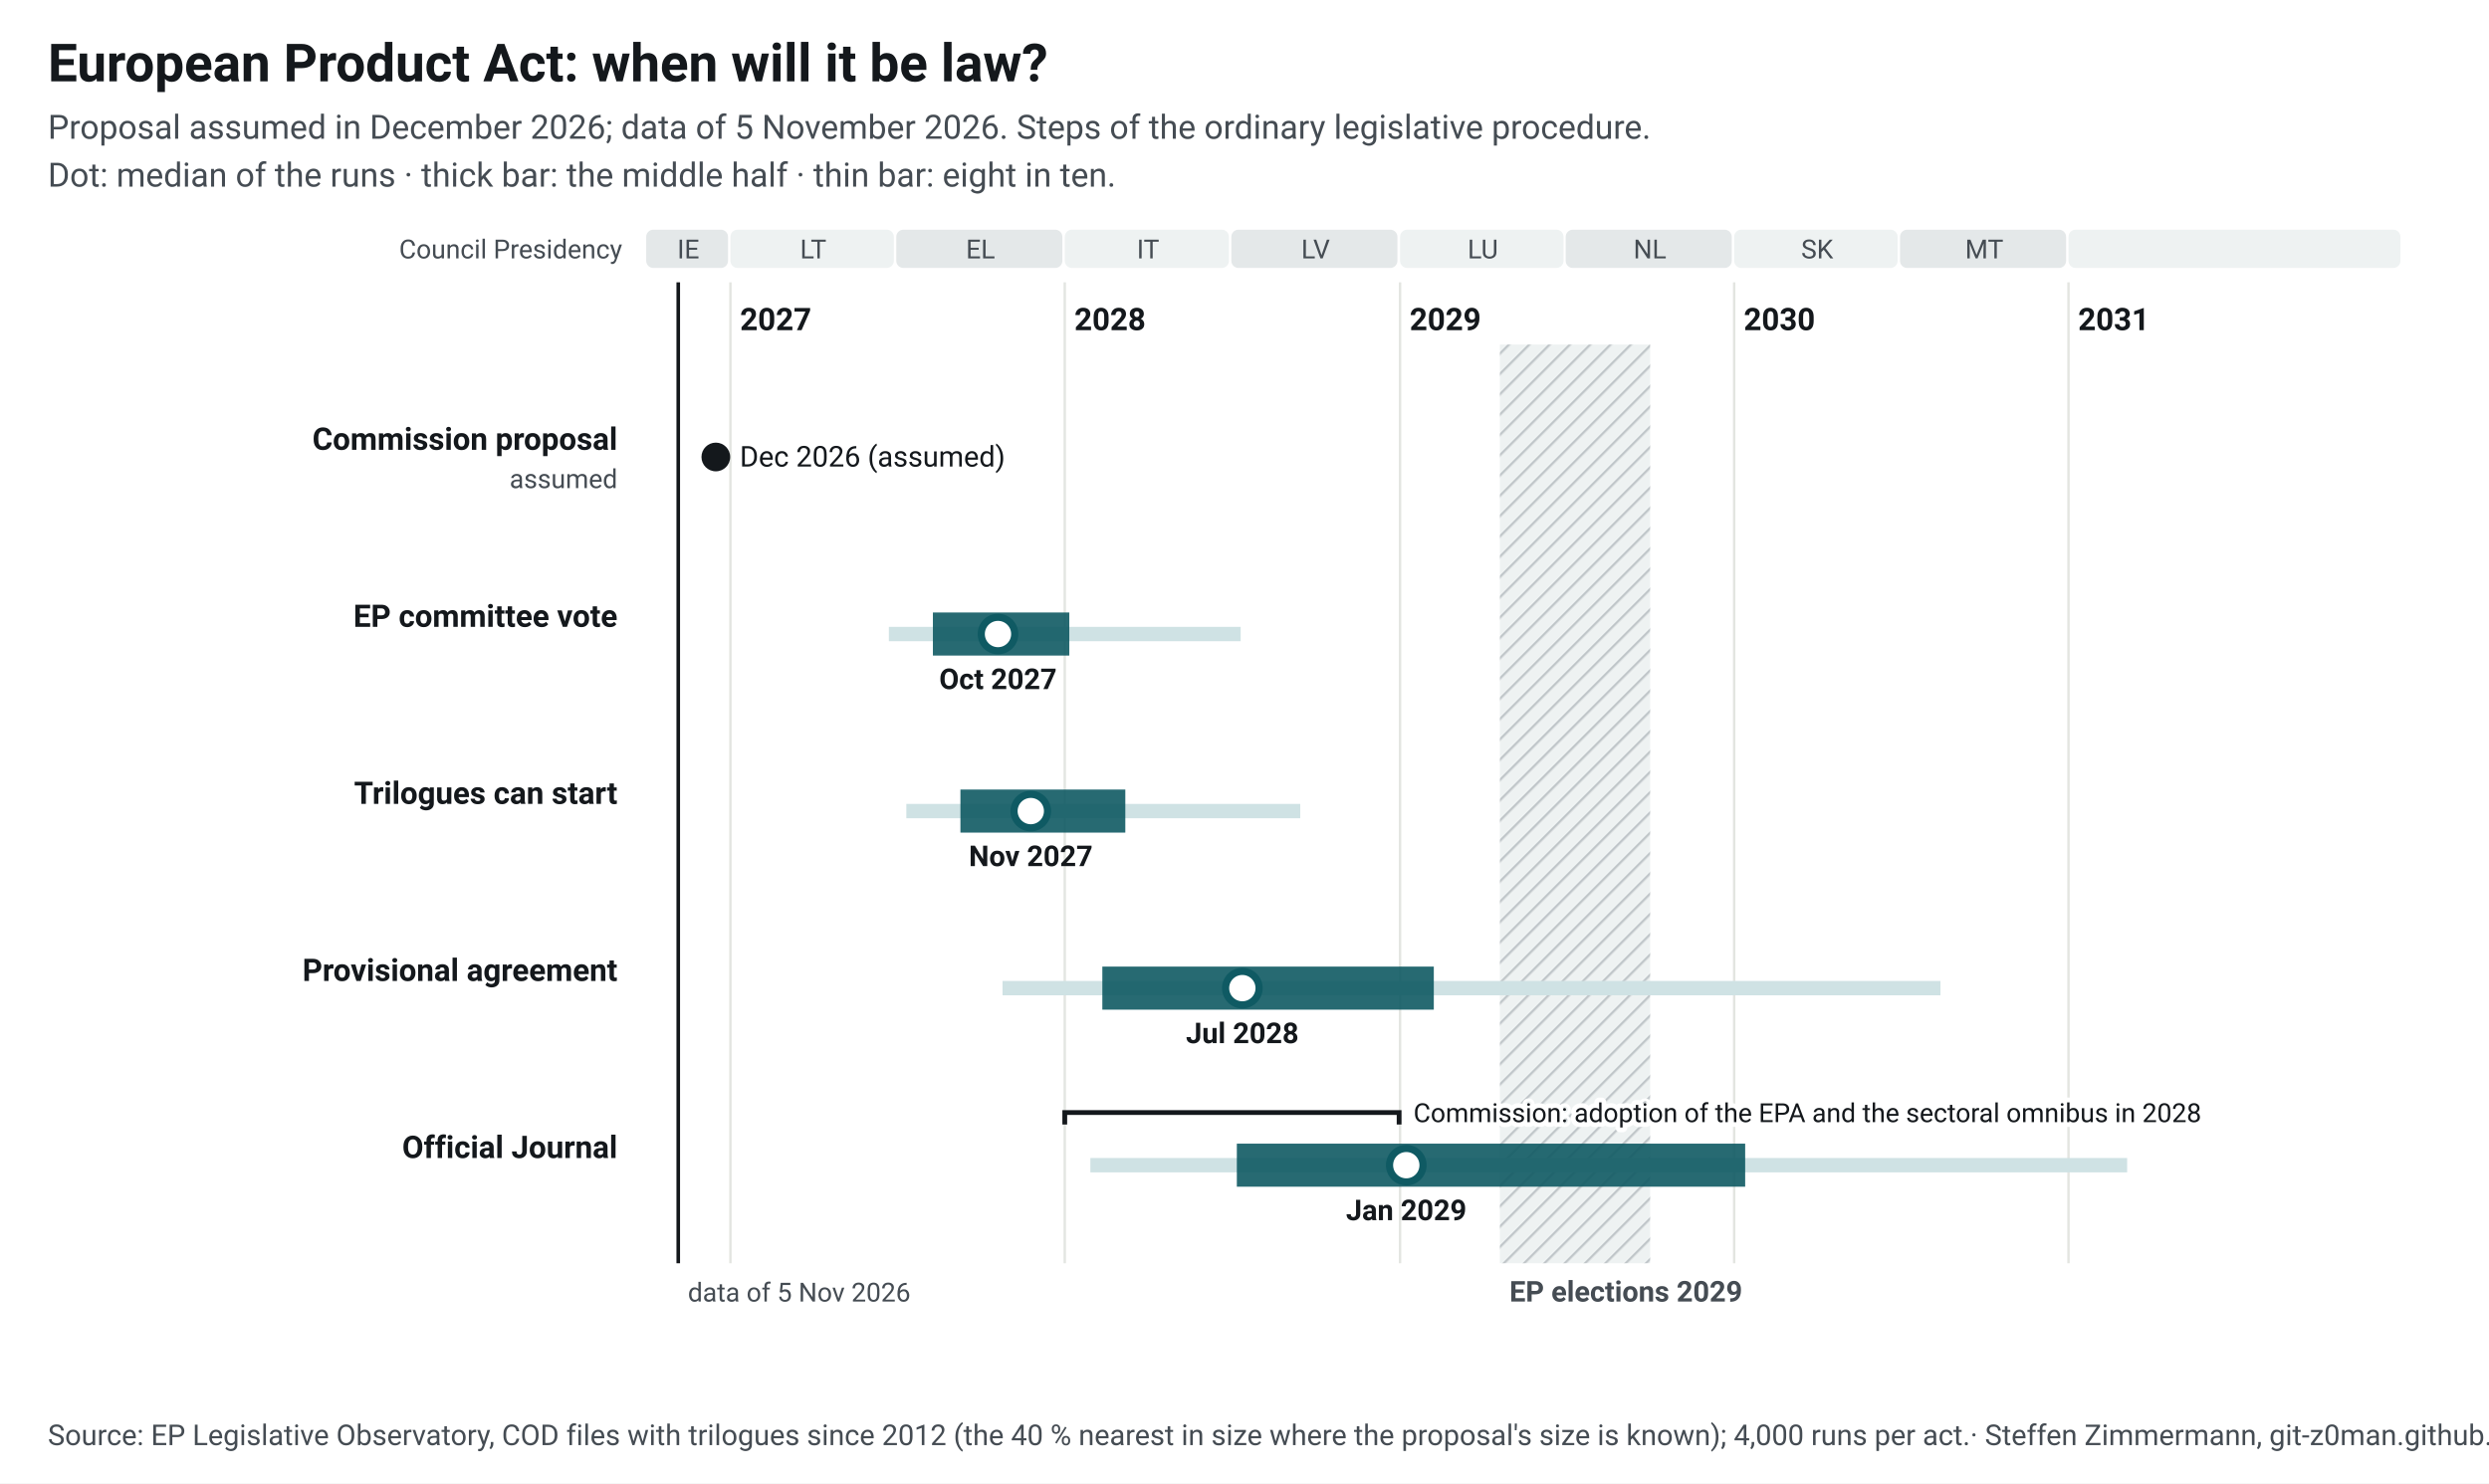
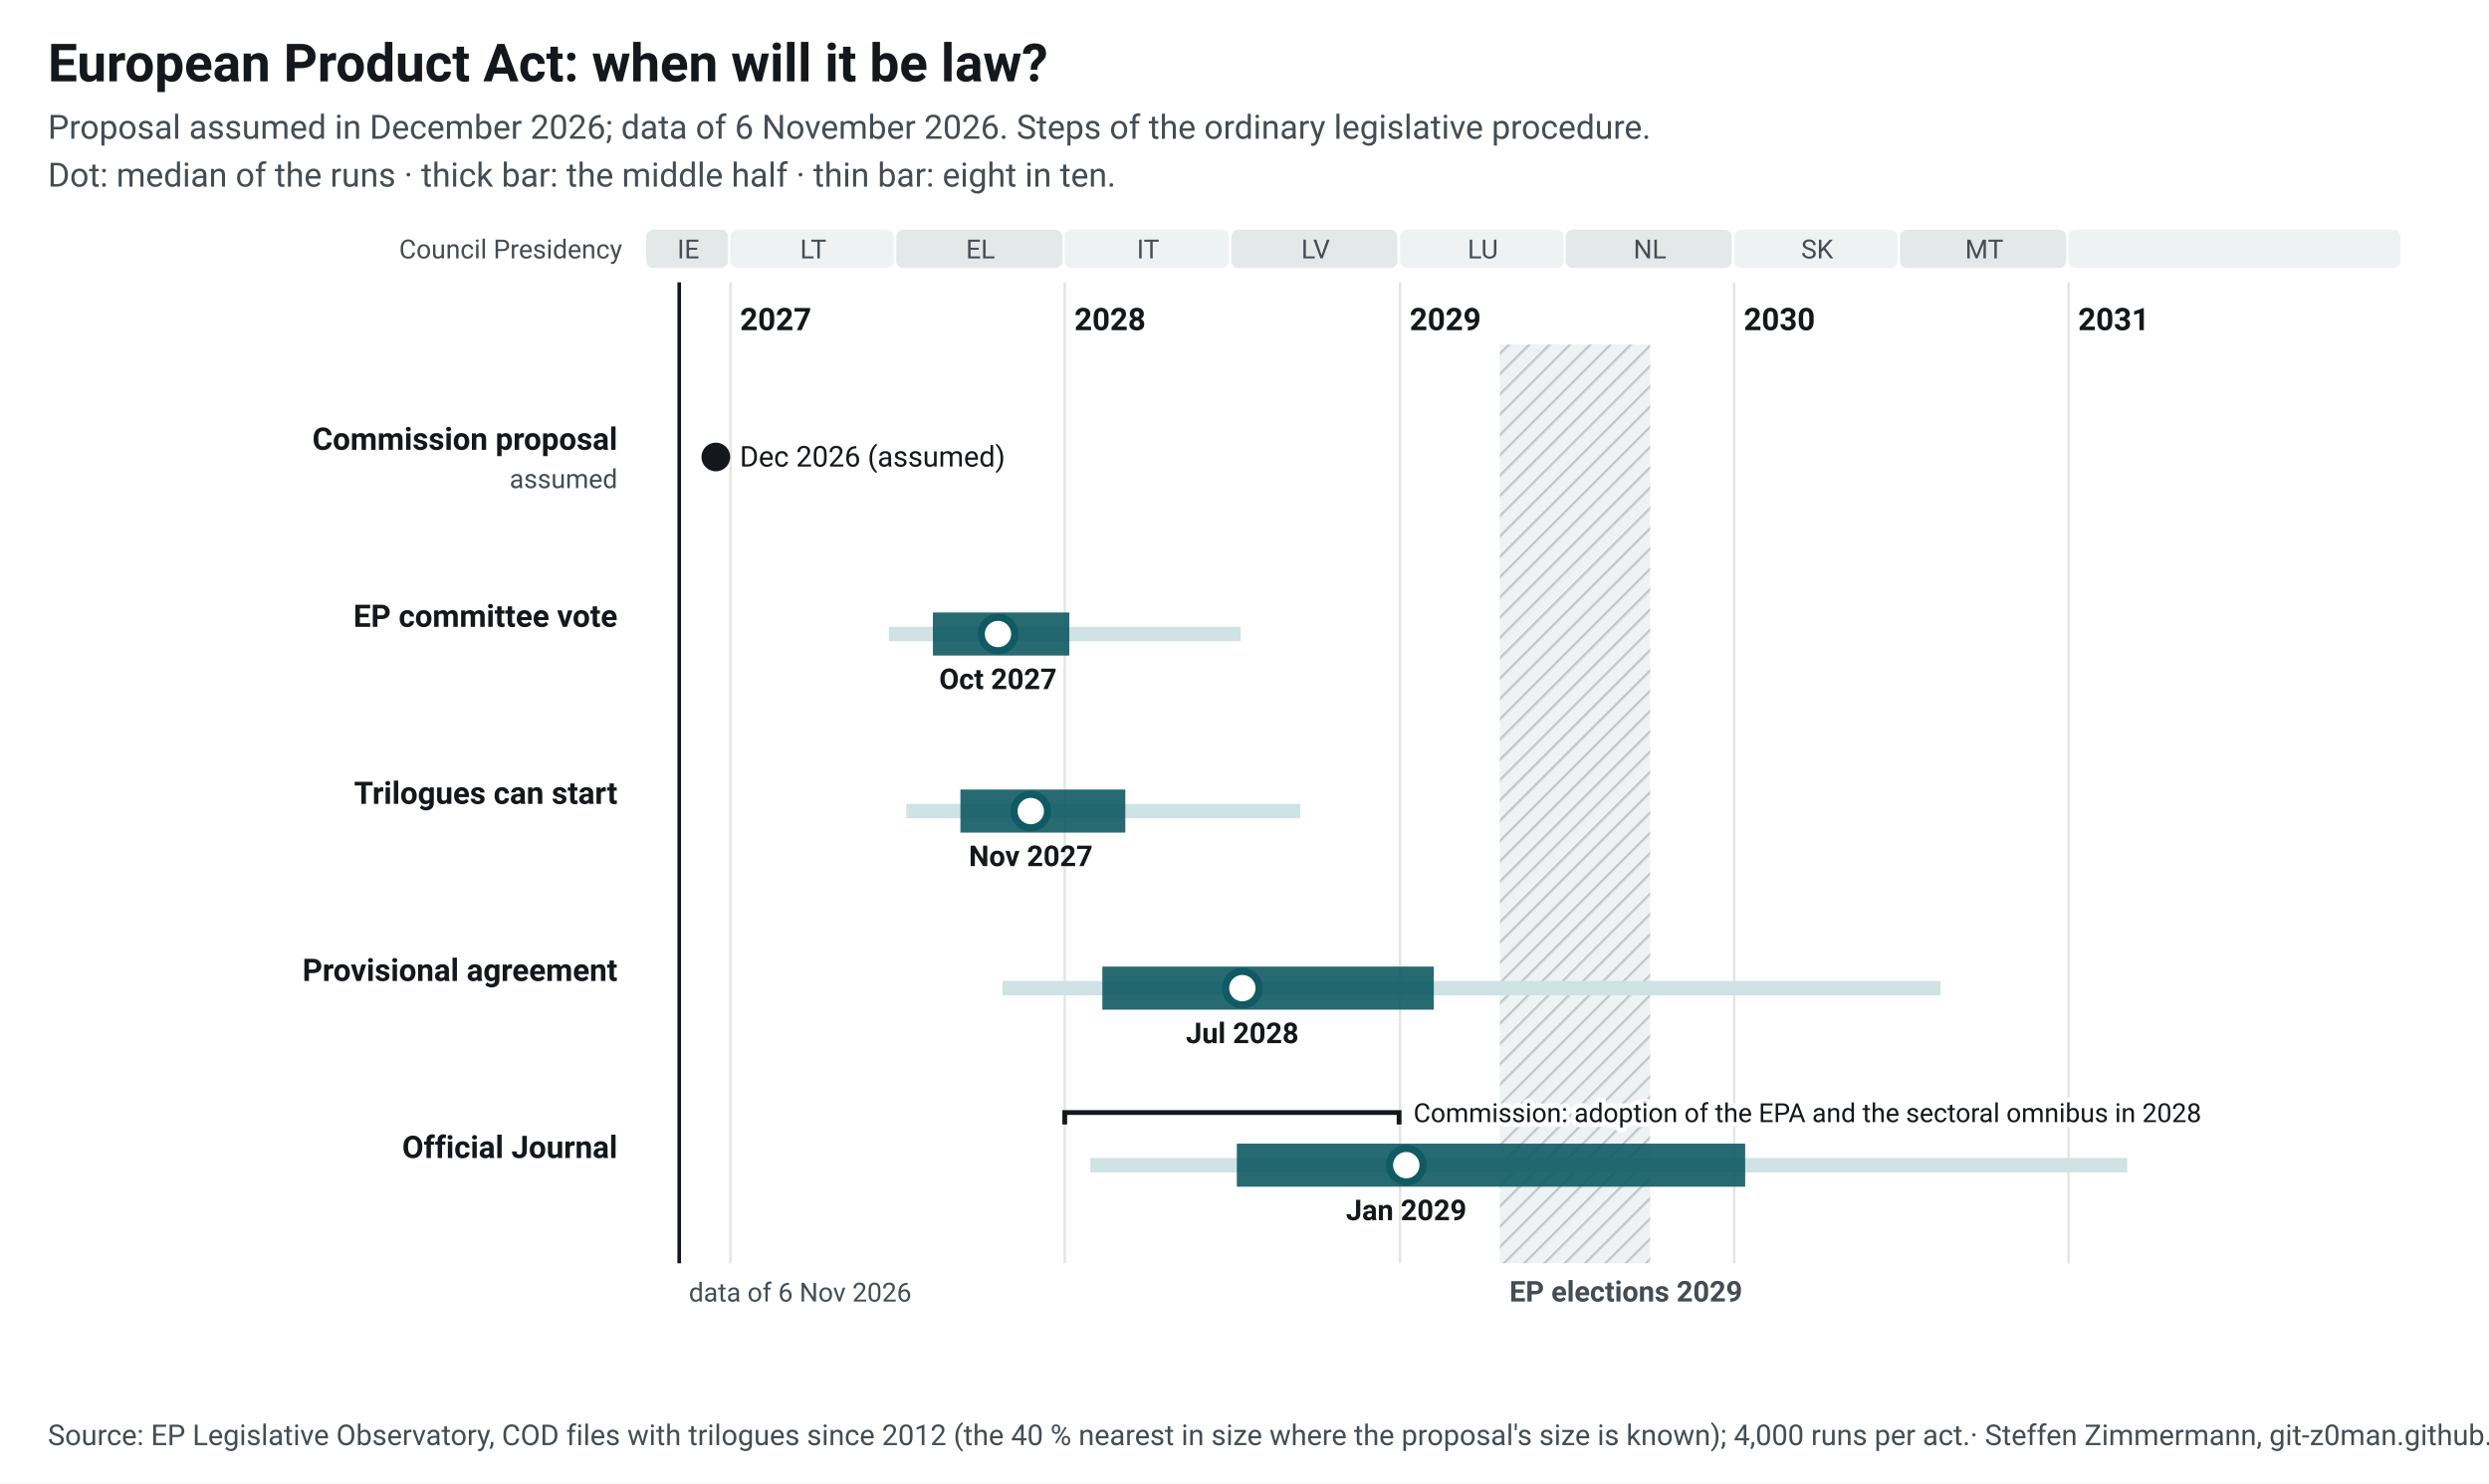
<svg xmlns="http://www.w3.org/2000/svg" width="1040" height="620" viewBox="0 0 1040 620" font-family="&quot;Source Sans 3&quot;, system-ui, -apple-system, Segoe UI, Roboto, Arial, sans-serif" font-size="13">
  <style>.ink{fill:#14181c}.mu{fill:#454c53}.gr{stroke:#e3e5e1;stroke-width:1}.pa{fill:#eef2f2}.pb{fill:#e4e8e9}.hb{fill:#eef2f2}.hl{stroke:#c3c9cc}.wt{fill:#454c53}.pt{fill:#14181c;paint-order:stroke;stroke:#fff;stroke-width:4px;stroke-linejoin:round}.pl{stroke:#14181c}.td{stroke:#14181c;stroke-width:1.5}.b50{fill:#0f5a63;opacity:.9}.b80{fill:#cfe2e4}.med{fill:#fff;stroke:#0f5a63}.fx{fill:#14181c}.ini{fill:#e3eeef;stroke:#6e9195;stroke-width:1}.ini80{fill:#a7b7ba}.inim{stroke:#6e9195;stroke-width:2}.c1{stroke:#0f5a63}.c2{stroke:#454c53;stroke-dasharray:7 4}a text{fill:#0f5a63}.nl-pending{fill:#0f5a63}.nl-adopted{fill:#5b646b}.nl-plan{fill:#fff;stroke:#14181c}.nl-open{fill:none;stroke:#14181c}.nl-q{fill:#14181c}.nl-row{stroke:#e3e5e1;stroke-width:.6}.nl-g-announced{fill:#f1f2f3}.nl-g-pending{fill:#e3eeef}.nl-g-adopted{fill:#eef2f2}</style>
  <rect width="1040" height="620" fill="#fff" />
  <text x="20" y="34" font-size="22" font-weight="700" class="ink">European Product Act: when will it be law?</text>
-   <text x="20" y="58" font-size="14" class="mu">Proposal assumed in December 2026; data of 5 November 2026. Steps of the ordinary legislative procedure.</text>
+   <text x="20" y="58" font-size="14" class="mu">Proposal assumed in December 2026; data of 6 November 2026. Steps of the ordinary legislative procedure.</text>
  <text x="20" y="78" font-size="14" class="mu">Dot: median of the runs · thick bar: the middle half · thin bar: eight in ten.</text>
  <g transform="translate(20,92)">
    <defs>
      <pattern id="hatch-33" width="6" height="6" patternUnits="userSpaceOnUse" patternTransform="rotate(45)">
        <rect width="6" height="6" class="hb" />
        <line x1="0" y1="0" x2="0" y2="6" class="hl" stroke-width="2" />
      </pattern>
    </defs>
    <rect x="250.0" y="4" width="34.2" height="16" rx="3" class="pb" data-tip="Council Presidency: IE, Jul 2026 to Dec 2026" />
    <text x="267.6" y="16" text-anchor="middle" font-size="11" class="mu">IE</text>
    <rect x="285.2" y="4" width="68.3" height="16" rx="3" class="pa" data-tip="Council Presidency: LT, Jan 2027 to Jun 2027" />
    <text x="319.8" y="16" text-anchor="middle" font-size="11" class="mu">LT</text>
    <rect x="354.5" y="4" width="69.4" height="16" rx="3" class="pb" data-tip="Council Presidency: EL, Jul 2027 to Dec 2027" />
    <text x="389.7" y="16" text-anchor="middle" font-size="11" class="mu">EL</text>
    <rect x="424.9" y="4" width="68.6" height="16" rx="3" class="pa" data-tip="Council Presidency: IT, Jan 2028 to Jun 2028" />
    <text x="459.7" y="16" text-anchor="middle" font-size="11" class="mu">IT</text>
    <rect x="494.5" y="4" width="69.4" height="16" rx="3" class="pb" data-tip="Council Presidency: LV, Jul 2028 to Dec 2028" />
    <text x="529.7" y="16" text-anchor="middle" font-size="11" class="mu">LV</text>
    <rect x="565.0" y="4" width="68.3" height="16" rx="3" class="pa" data-tip="Council Presidency: LU, Jan 2029 to Jun 2029" />
    <text x="599.6" y="16" text-anchor="middle" font-size="11" class="mu">LU</text>
    <rect x="634.2" y="4" width="69.4" height="16" rx="3" class="pb" data-tip="Council Presidency: NL, Jul 2029 to Dec 2029" />
    <text x="669.4" y="16" text-anchor="middle" font-size="11" class="mu">NL</text>
    <rect x="704.6" y="4" width="68.3" height="16" rx="3" class="pa" data-tip="Council Presidency: SK, Jan 2030 to Jun 2030" />
    <text x="739.3" y="16" text-anchor="middle" font-size="11" class="mu">SK</text>
    <rect x="773.9" y="4" width="69.4" height="16" rx="3" class="pb" data-tip="Council Presidency: MT, Jul 2030 to Dec 2030" />
    <text x="809.1" y="16" text-anchor="middle" font-size="11" class="mu">MT</text>
    <rect x="844.3" y="4" width="138.7" height="16" rx="3" class="pa" data-tip="Council Presidency: not decided, Jan 2031 to Dec 2031" />
    <text x="914.2" y="16" text-anchor="middle" font-size="11" class="mu" />
    <line x1="285.2" y1="26" x2="285.2" y2="436" class="gr" />
    <text x="289.2" y="46" font-weight="600" class="ink">2027</text>
    <line x1="424.9" y1="26" x2="424.9" y2="436" class="gr" />
    <text x="428.9" y="46" font-weight="600" class="ink">2028</text>
    <line x1="565.0" y1="26" x2="565.0" y2="436" class="gr" />
    <text x="569.0" y="46" font-weight="600" class="ink">2029</text>
    <line x1="704.6" y1="26" x2="704.6" y2="436" class="gr" />
    <text x="708.6" y="46" font-weight="600" class="ink">2030</text>
    <line x1="844.3" y1="26" x2="844.3" y2="436" class="gr" />
    <text x="848.3" y="46" font-weight="600" class="ink">2031</text>
    <rect x="606.7" y="52" width="62.8" height="384" fill="url(#hatch-33)" data-tip="European elections 2029: Parliament does no legislative work from its last session in April until the new committees vote again in October (assumption, as in 2024; the dates are not set yet)." />
    <text x="610.7" y="452" font-size="12" font-weight="600" class="wt">EP elections 2029</text>
    <text x="240" y="16" text-anchor="end" font-size="11" class="mu">Council Presidency</text>
-     <line x1="263.4" y1="26" x2="263.4" y2="436" class="td" />
-     <text x="267.4" y="452" font-size="11" class="mu">data of 5 Nov 2026</text>
+     <line x1="263.8" y1="26" x2="263.8" y2="436" class="td" />
+     <text x="267.8" y="452" font-size="11" class="mu">data of 6 Nov 2026</text>
    <text x="238" y="96.0" text-anchor="end" font-weight="600" class="ink lnk">Commission proposal</text>
    <text x="238" y="112.0" text-anchor="end" font-size="11" class="mu">assumed</text>
    <circle cx="279.1" cy="99.0" r="6" class="fx" data-tip="Commission proposal: 16 Dec 2026" />
    <text x="289.1" y="103.0" font-size="12" class="ink">Dec 2026 (assumed)</text>
    <text x="238" y="170.0" text-anchor="end" font-weight="600" class="ink lnk">EP committee vote</text>
    <rect x="351.4" y="170.0" width="147.0" height="6" class="b80" data-tip="EP committee vote: median Oct 2027; half of the runs Aug 2027 to Jan 2028; eight in ten Jun 2027 to Jul 2028" />
    <rect x="369.8" y="164.0" width="57.0" height="18" class="b50" data-tip="EP committee vote: median Oct 2027; half of the runs Aug 2027 to Jan 2028; eight in ten Jun 2027 to Jul 2028" />
    <circle cx="397.0" cy="173.0" r="7" class="med" stroke-width="3" data-tip="EP committee vote: median Oct 2027; half of the runs Aug 2027 to Jan 2028; eight in ten Jun 2027 to Jul 2028" />
    <text x="397.0" y="196.0" text-anchor="middle" font-size="12" font-weight="600" class="ink">Oct 2027</text>
    <text x="238" y="244.0" text-anchor="end" font-weight="600" class="ink lnk">Trilogues can start</text>
    <rect x="358.7" y="244.0" width="164.6" height="6" class="b80" data-tip="Trilogues can start: median Nov 2027; half of the runs Sep 2027 to Mar 2028; eight in ten Jul 2027 to Sep 2028" />
    <rect x="381.3" y="238.0" width="68.9" height="18" class="b50" data-tip="Trilogues can start: median Nov 2027; half of the runs Sep 2027 to Mar 2028; eight in ten Jul 2027 to Sep 2028" />
    <circle cx="410.7" cy="247.0" r="7" class="med" stroke-width="3" data-tip="Trilogues can start: median Nov 2027; half of the runs Sep 2027 to Mar 2028; eight in ten Jul 2027 to Sep 2028" />
    <text x="410.7" y="270.0" text-anchor="middle" font-size="12" font-weight="600" class="ink">Nov 2027</text>
    <text x="238" y="318.0" text-anchor="end" font-weight="600" class="ink lnk">Provisional agreement</text>
    <rect x="398.9" y="318.0" width="391.9" height="6" class="b80" data-tip="Provisional agreement: median Jul 2028; half of the runs Feb 2028 to Feb 2029; eight in ten Oct 2027 to Aug 2030" />
    <rect x="440.6" y="312.0" width="138.5" height="18" class="b50" data-tip="Provisional agreement: median Jul 2028; half of the runs Feb 2028 to Feb 2029; eight in ten Oct 2027 to Aug 2030" />
    <circle cx="499.1" cy="321.0" r="7" class="med" stroke-width="3" data-tip="Provisional agreement: median Jul 2028; half of the runs Feb 2028 to Feb 2029; eight in ten Oct 2027 to Aug 2030" />
    <text x="499.1" y="344.0" text-anchor="middle" font-size="12" font-weight="600" class="ink">Jul 2028</text>
    <text x="238" y="392.0" text-anchor="end" font-weight="600" class="ink lnk">Official Journal</text>
    <rect x="435.6" y="392.0" width="433.2" height="6" class="b80" data-tip="Official Journal: median Jan 2029; half of the runs Jul 2028 to Jan 2030; eight in ten Jan 2028 to Mar 2031" />
    <rect x="496.8" y="386.0" width="212.4" height="18" class="b50" data-tip="Official Journal: median Jan 2029; half of the runs Jul 2028 to Jan 2030; eight in ten Jan 2028 to Mar 2031" />
    <circle cx="567.6" cy="395.0" r="7" class="med" stroke-width="3" data-tip="Official Journal: median Jan 2029; half of the runs Jul 2028 to Jan 2030; eight in ten Jan 2028 to Mar 2031" />
    <text x="567.6" y="418.0" text-anchor="middle" font-size="12" font-weight="600" class="ink">Jan 2029</text>
    <path d="M424.9,378.0 V373.0 H564.6 V378.0" fill="none" class="pl" stroke-width="2" data-tip="Commission: adoption of the EPA and the sectoral omnibus in 2028" />
    <text x="570.6" y="377.0" font-size="11" class="pt">Commission: adoption of the EPA and the sectoral omnibus in 2028</text>
  </g>
  <text x="20" y="604" font-size="12" class="mu">Source: EP Legislative Observatory, COD files with trilogues since 2012 (the 40 % nearest in size where the proposal's size is known); 4,000 runs per act.<tspan> · Steffen Zimmermann, git-z0man.github.io/eu-regulation-timeline, CC BY 4.0</tspan>
  </text>
</svg>
